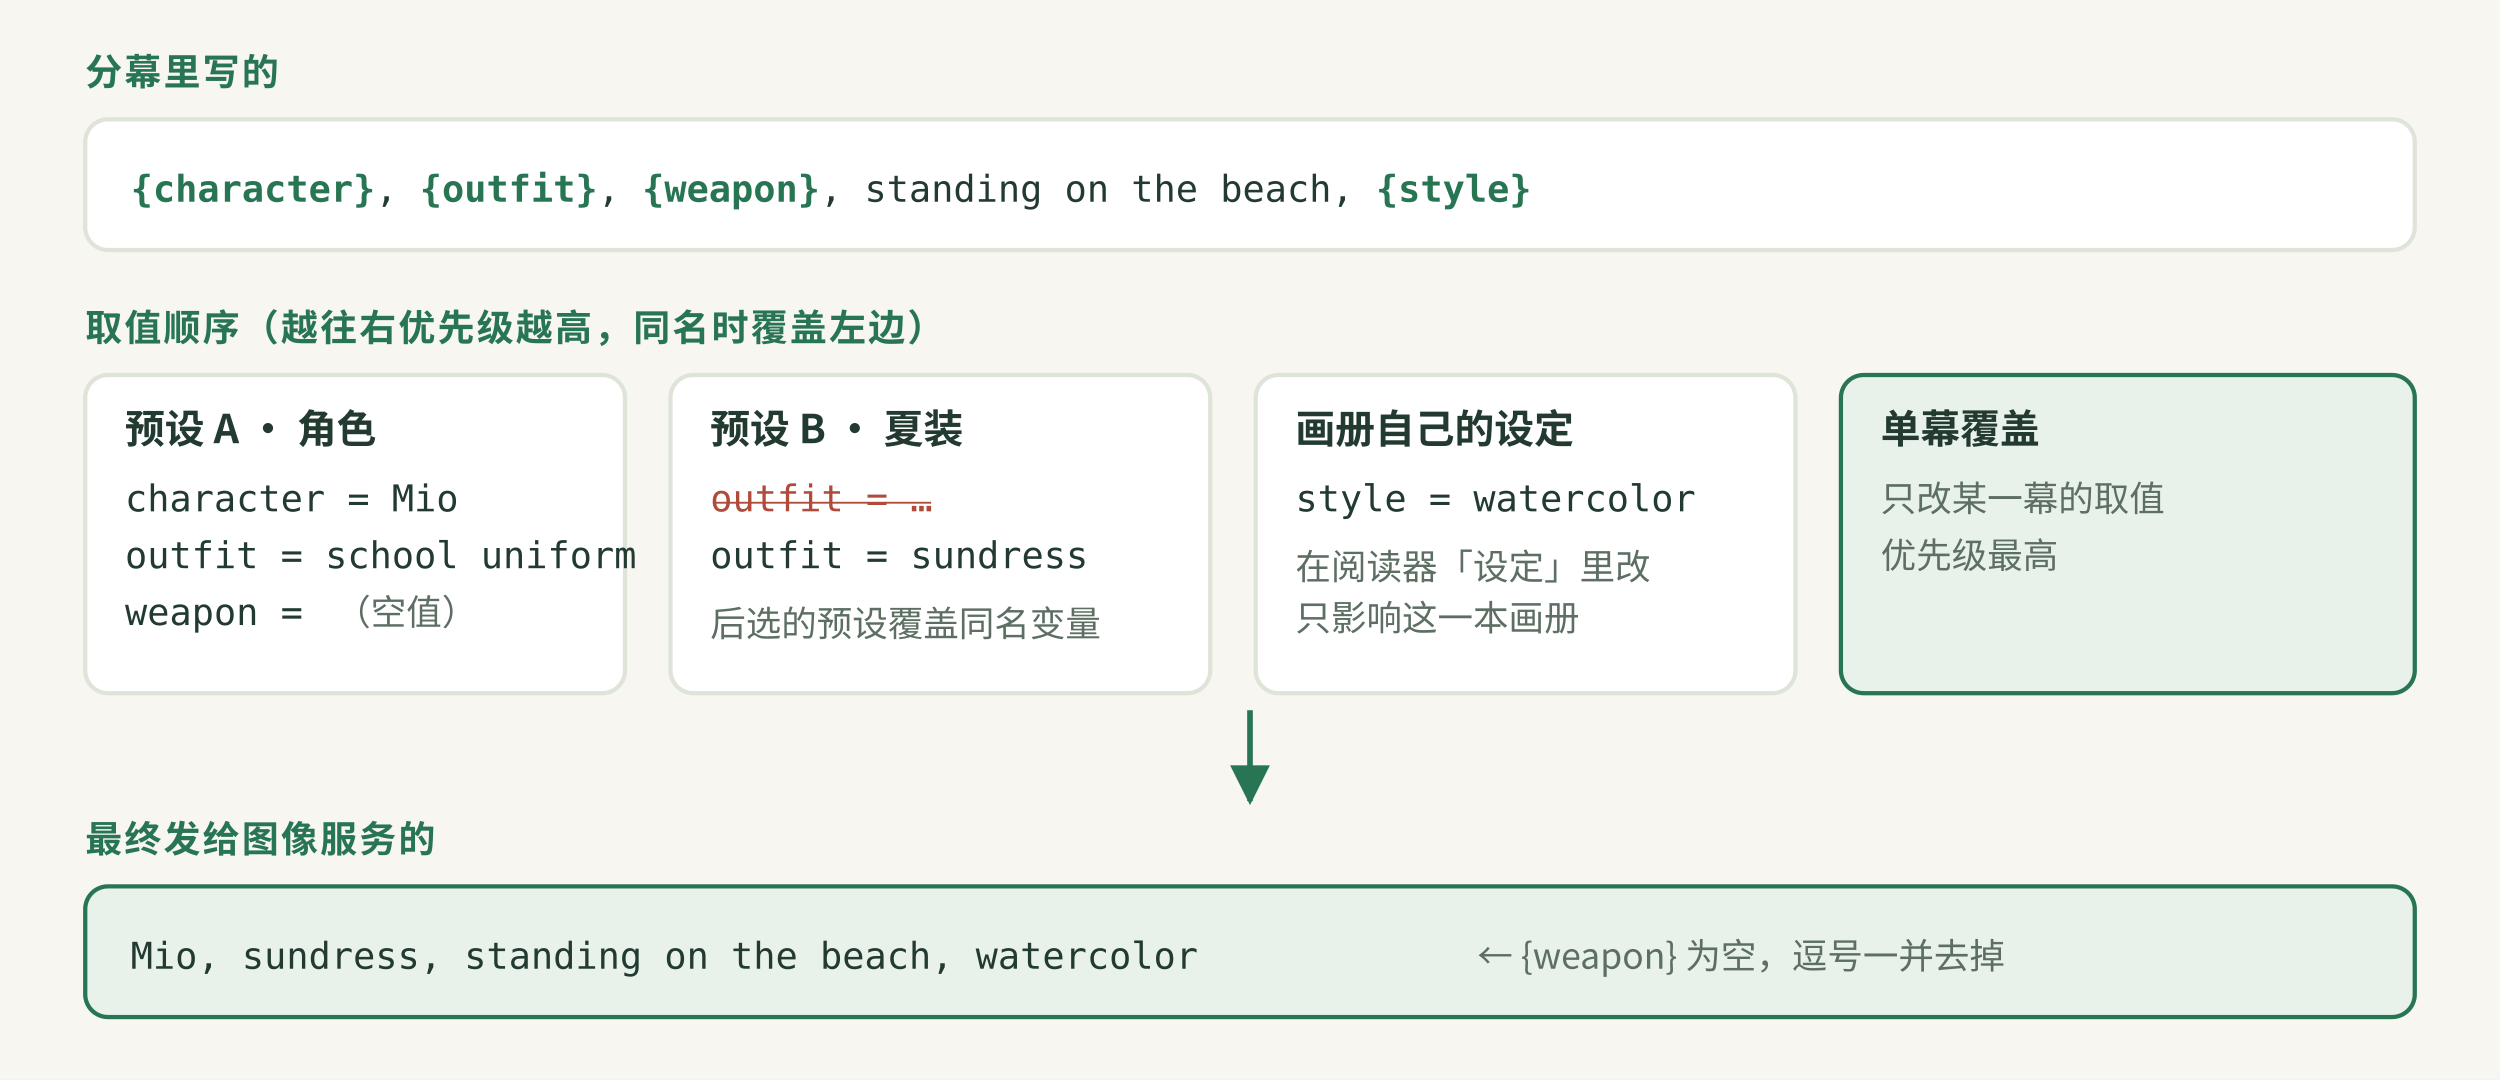
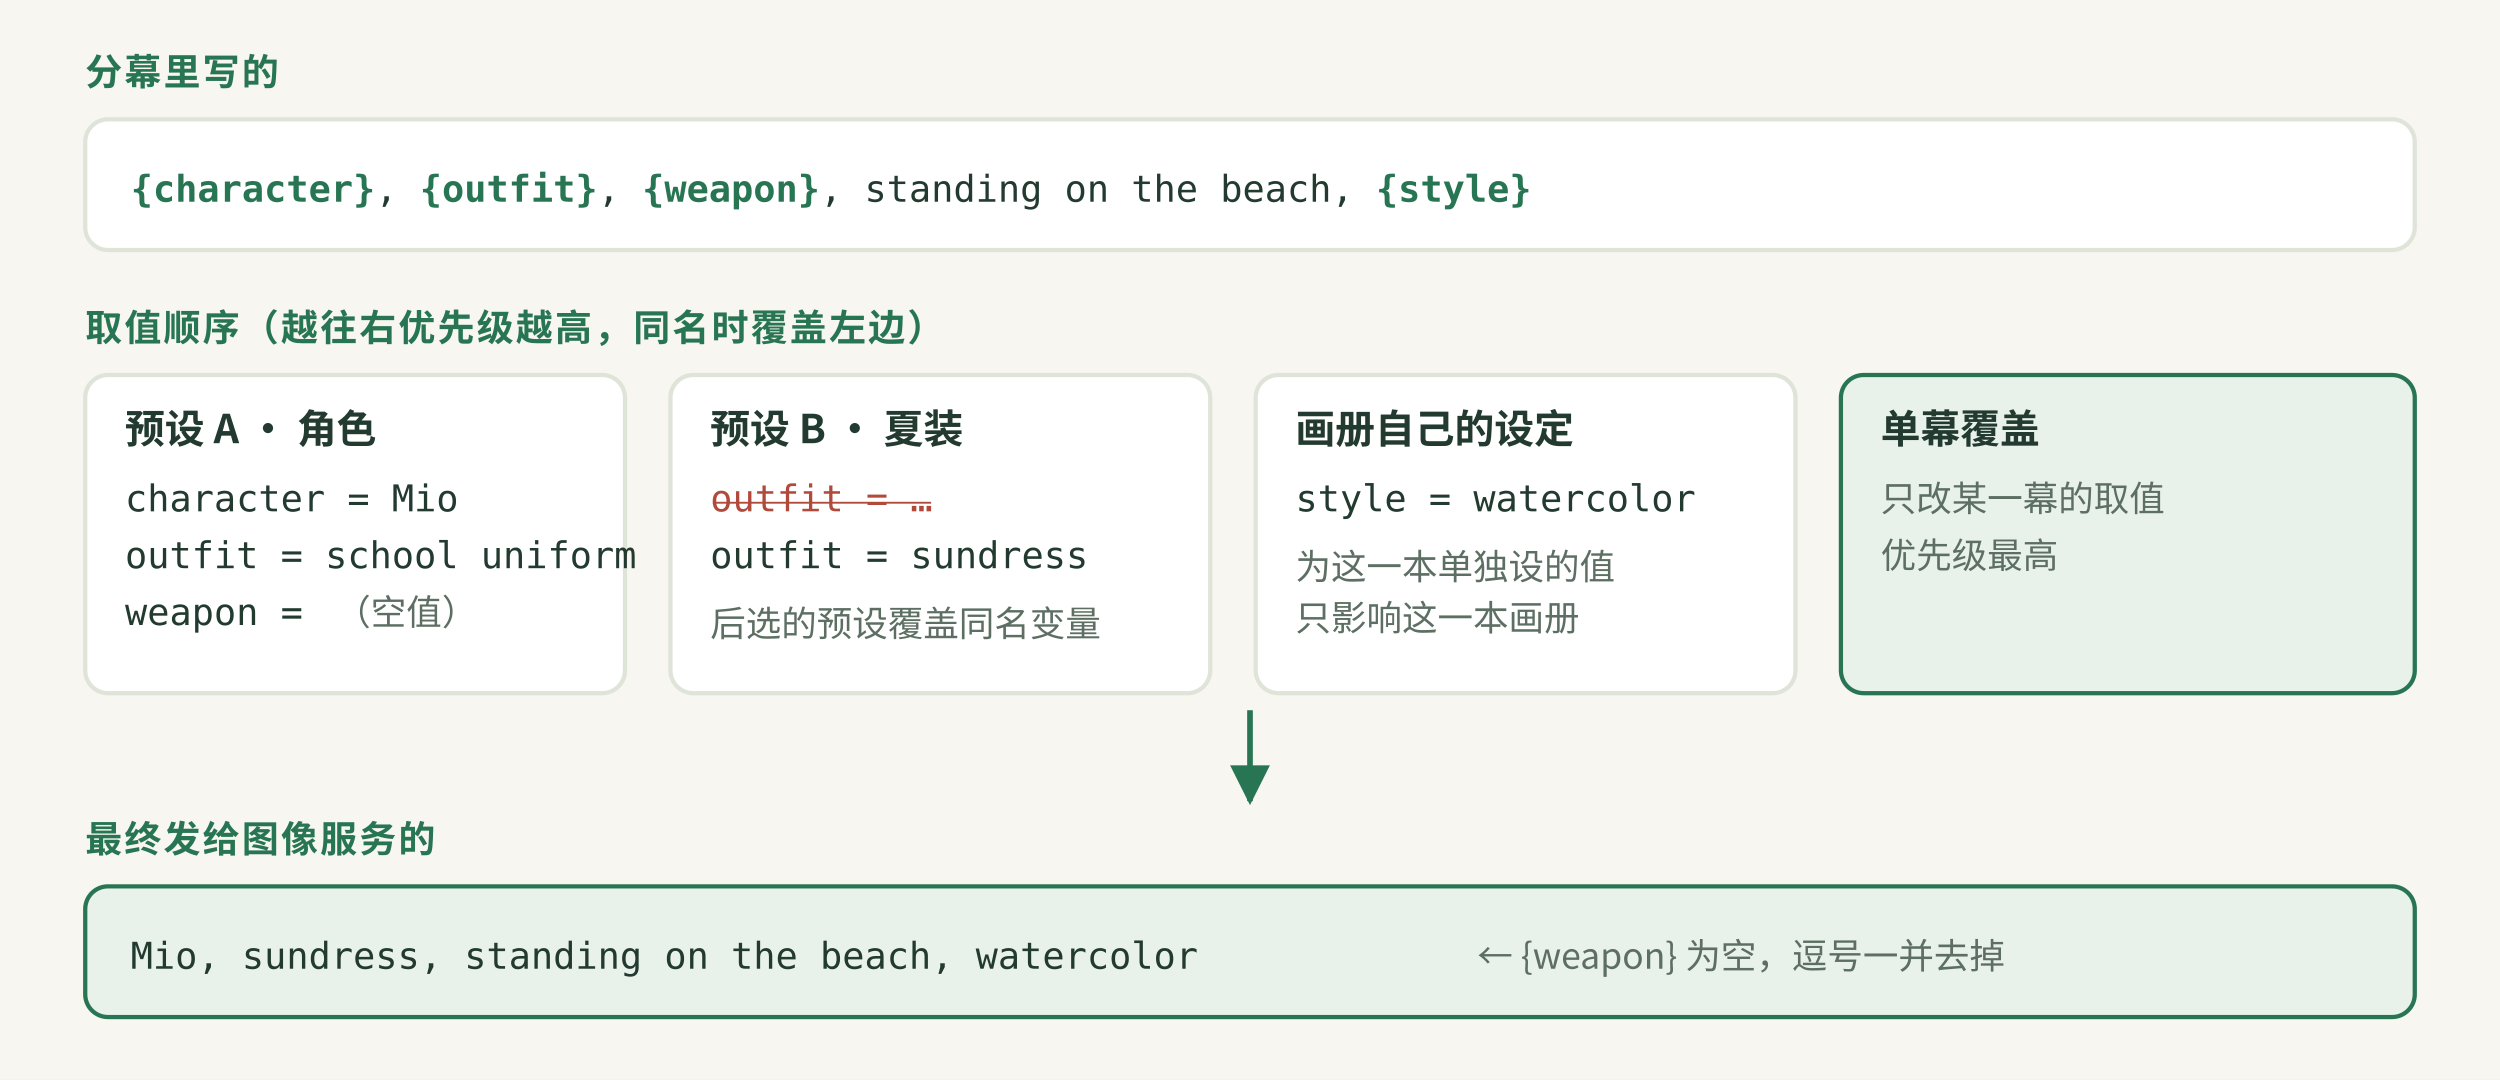
<svg xmlns="http://www.w3.org/2000/svg" viewBox="0 0 880 380" width="880" height="380" role="img" aria-labelledby="t d">
  <style>
text{font-family:"PingFang SC","Microsoft YaHei","Noto Sans CJK SC","Source Han Sans SC",sans-serif;fill:#223a30}
code,.c{font-family:ui-monospace,Consolas,monospace}
.card{fill:#fff;stroke:#dfe4d9;stroke-width:1.5}.hot{fill:#e8f1ea;stroke:#287553;stroke-width:1.5}
.h{font-size:13px;font-weight:700;fill:#287553;letter-spacing:.06em}
.t{font-size:14px;font-weight:600}.s{font-size:12.5px;fill:#5d6f63}.c{font-size:13px}
.v{fill:#287553;font-weight:700}.x{fill:#b04a3a;text-decoration:line-through}
.a{stroke:#287553;stroke-width:2;fill:none;marker-end:url(#m)}
</style>
  <defs>
    <marker id="m" viewBox="0 0 10 10" refX="9" refY="5" markerWidth="7" markerHeight="7" orient="auto">
      <path d="M0 0 10 5 0 10z" fill="#287553" />
    </marker>
  </defs>
  <rect width="880" height="380" fill="#f7f6f0" />
  <text class="h" x="30" y="30">分幕里写的</text>
  <rect class="card" x="30" y="42" width="820" height="46" rx="8" />
  <text class="c" x="46" y="71">
    <tspan class="v">{character}</tspan>, <tspan class="v">{outfit}</tspan>, <tspan class="v">{weapon}</tspan>, standing on the beach, <tspan class="v">{style}</tspan>
  </text>
  <text class="h" x="30" y="120">取值顺序（越往右优先级越高，同名时覆盖左边）</text>
  <rect class="card" x="30" y="132" width="190" height="112" rx="8" />
  <text class="t" x="44" y="156">预设 A · 角色</text>
  <text class="c" x="44" y="180">character = Mio</text>
  <text class="c" x="44" y="200">outfit = school uniform</text>
  <text class="c" x="44" y="220">weapon =</text>
  <text class="s" x="118" y="220">（空值）</text>
  <rect class="card" x="236" y="132" width="190" height="112" rx="8" />
  <text class="t" x="250" y="156">预设 B · 夏装</text>
  <text class="c x" x="250" y="180">outfit = …</text>
  <text class="c" x="250" y="200">outfit = sundress</text>
  <text class="s" x="250" y="224">后选的预设覆盖同名变量</text>
  <rect class="card" x="442" y="132" width="190" height="112" rx="8" />
  <text class="t" x="456" y="156">画册自己的设定</text>
  <text class="c" x="456" y="180">style = watercolor</text>
-   <text class="s" x="456" y="204">在阅读器「设定」里改</text>
+   <text class="s" x="456" y="204">为这一本单独设的值</text>
  <text class="s" x="456" y="222">只影响这一本画册</text>
  <rect class="hot" x="648" y="132" width="202" height="112" rx="8" />
  <text class="t" x="662" y="156">单幕覆盖</text>
  <text class="s" x="662" y="180">只改某一幕的取值</text>
  <text class="s" x="662" y="200">优先级最高</text>
  <path class="a" d="M440 250 V282" />
  <text class="h" x="30" y="300">最终发给图像服务的</text>
  <rect class="hot" x="30" y="312" width="820" height="46" rx="8" />
  <text class="c" x="46" y="341">Mio, sundress, standing on the beach, watercolor</text>
  <text class="s" x="520" y="341">← {weapon} 为空，逗号一并去掉</text>
</svg>
